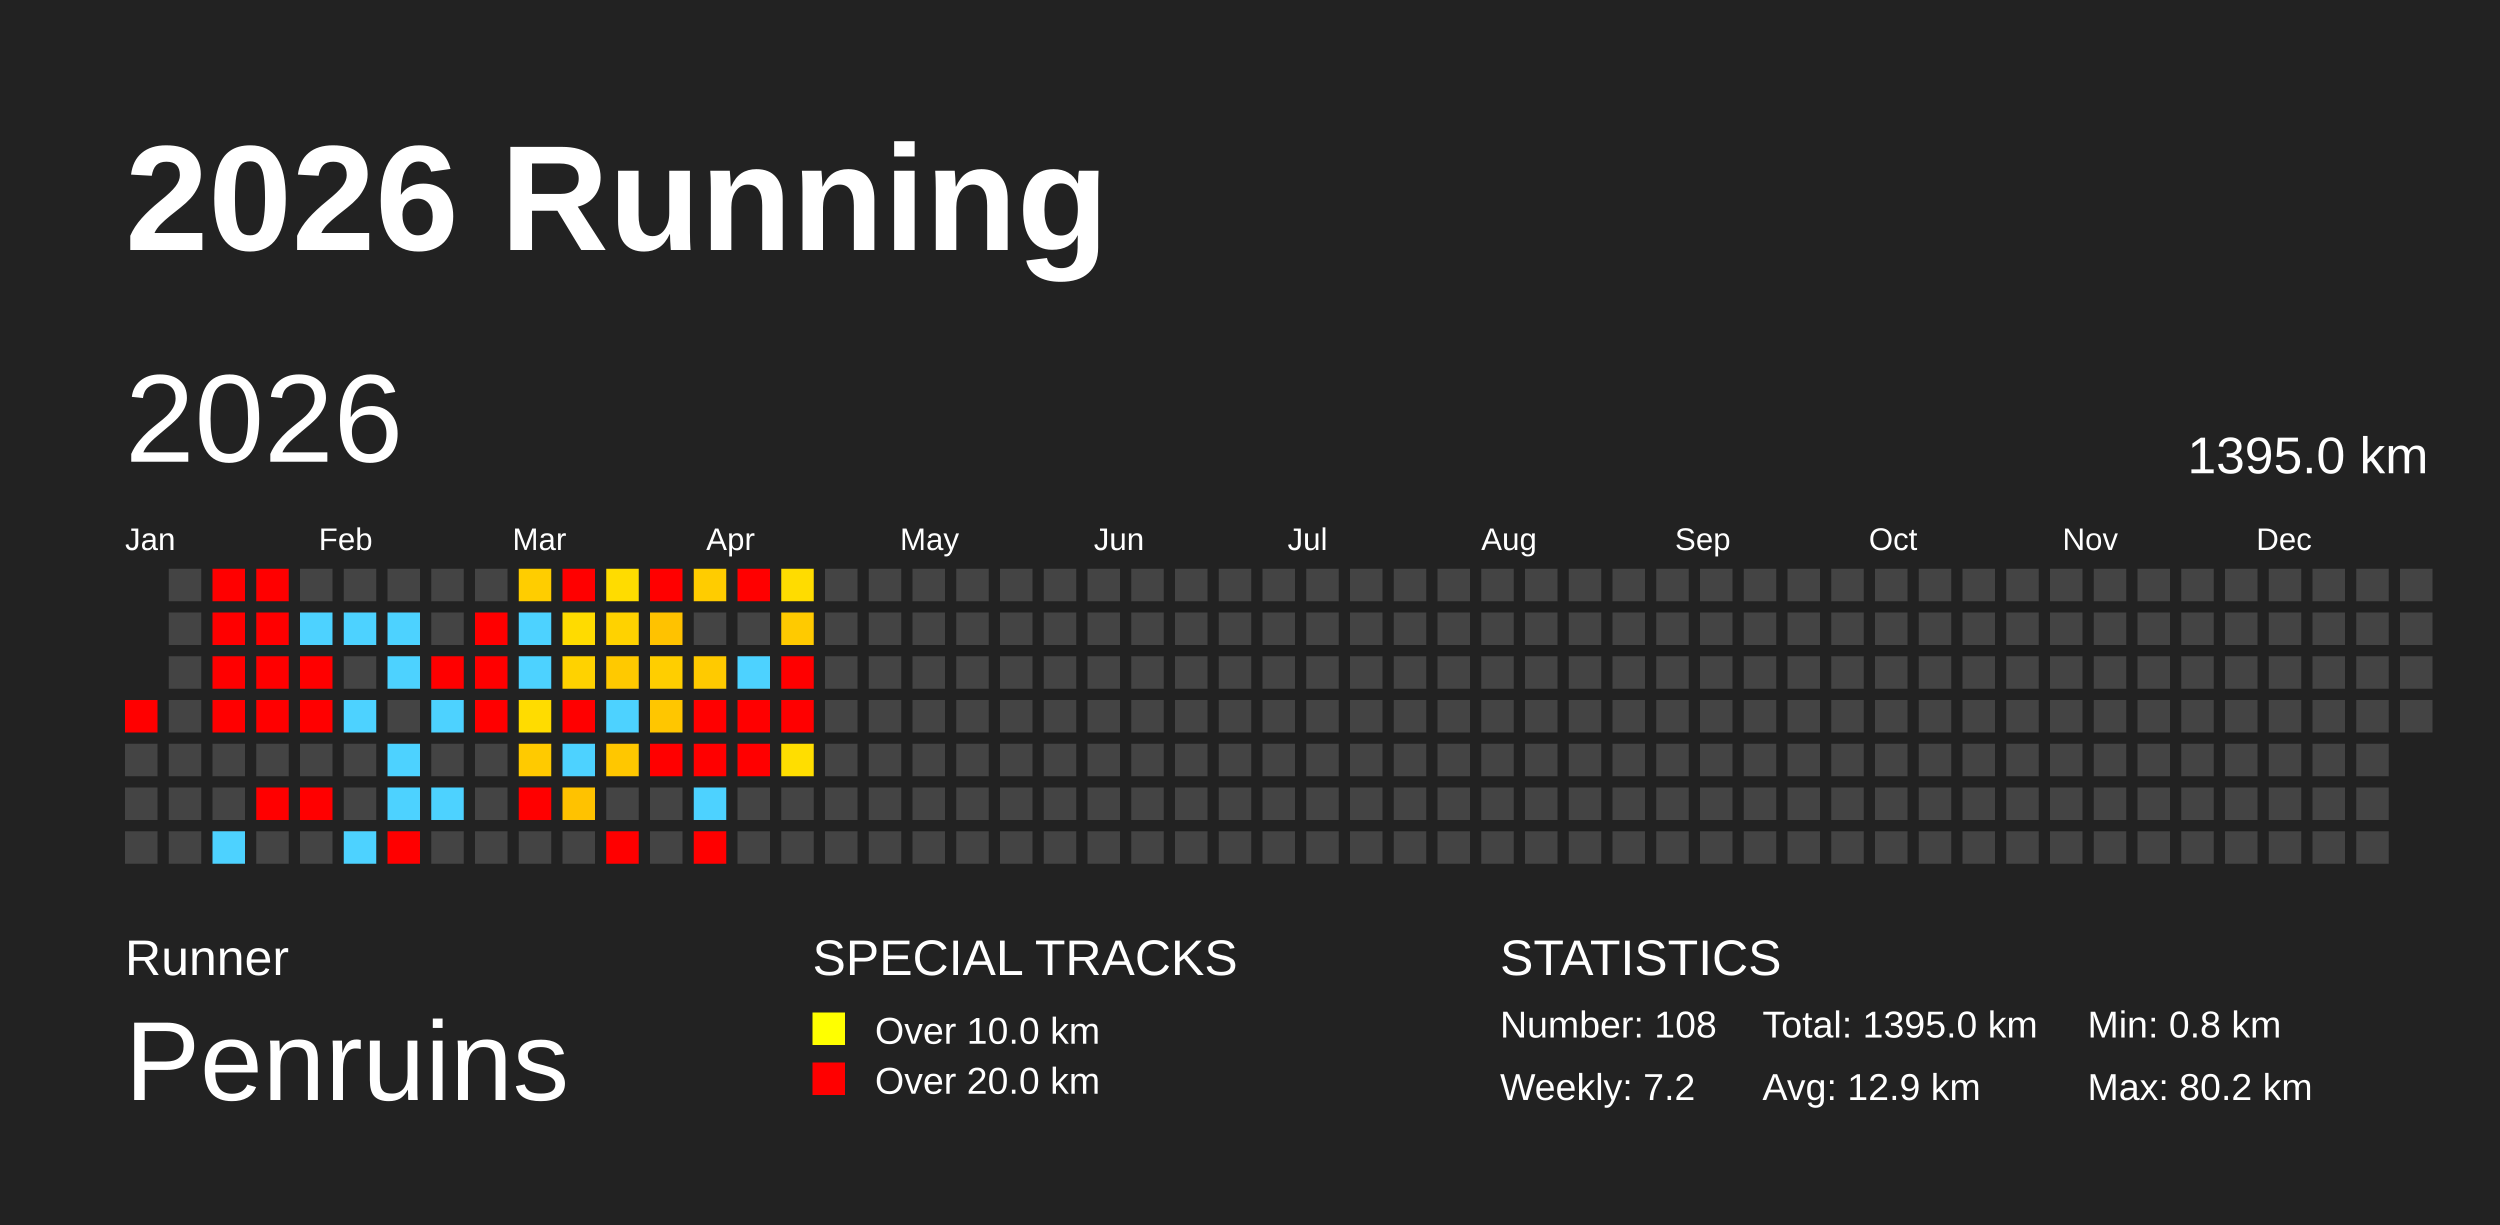
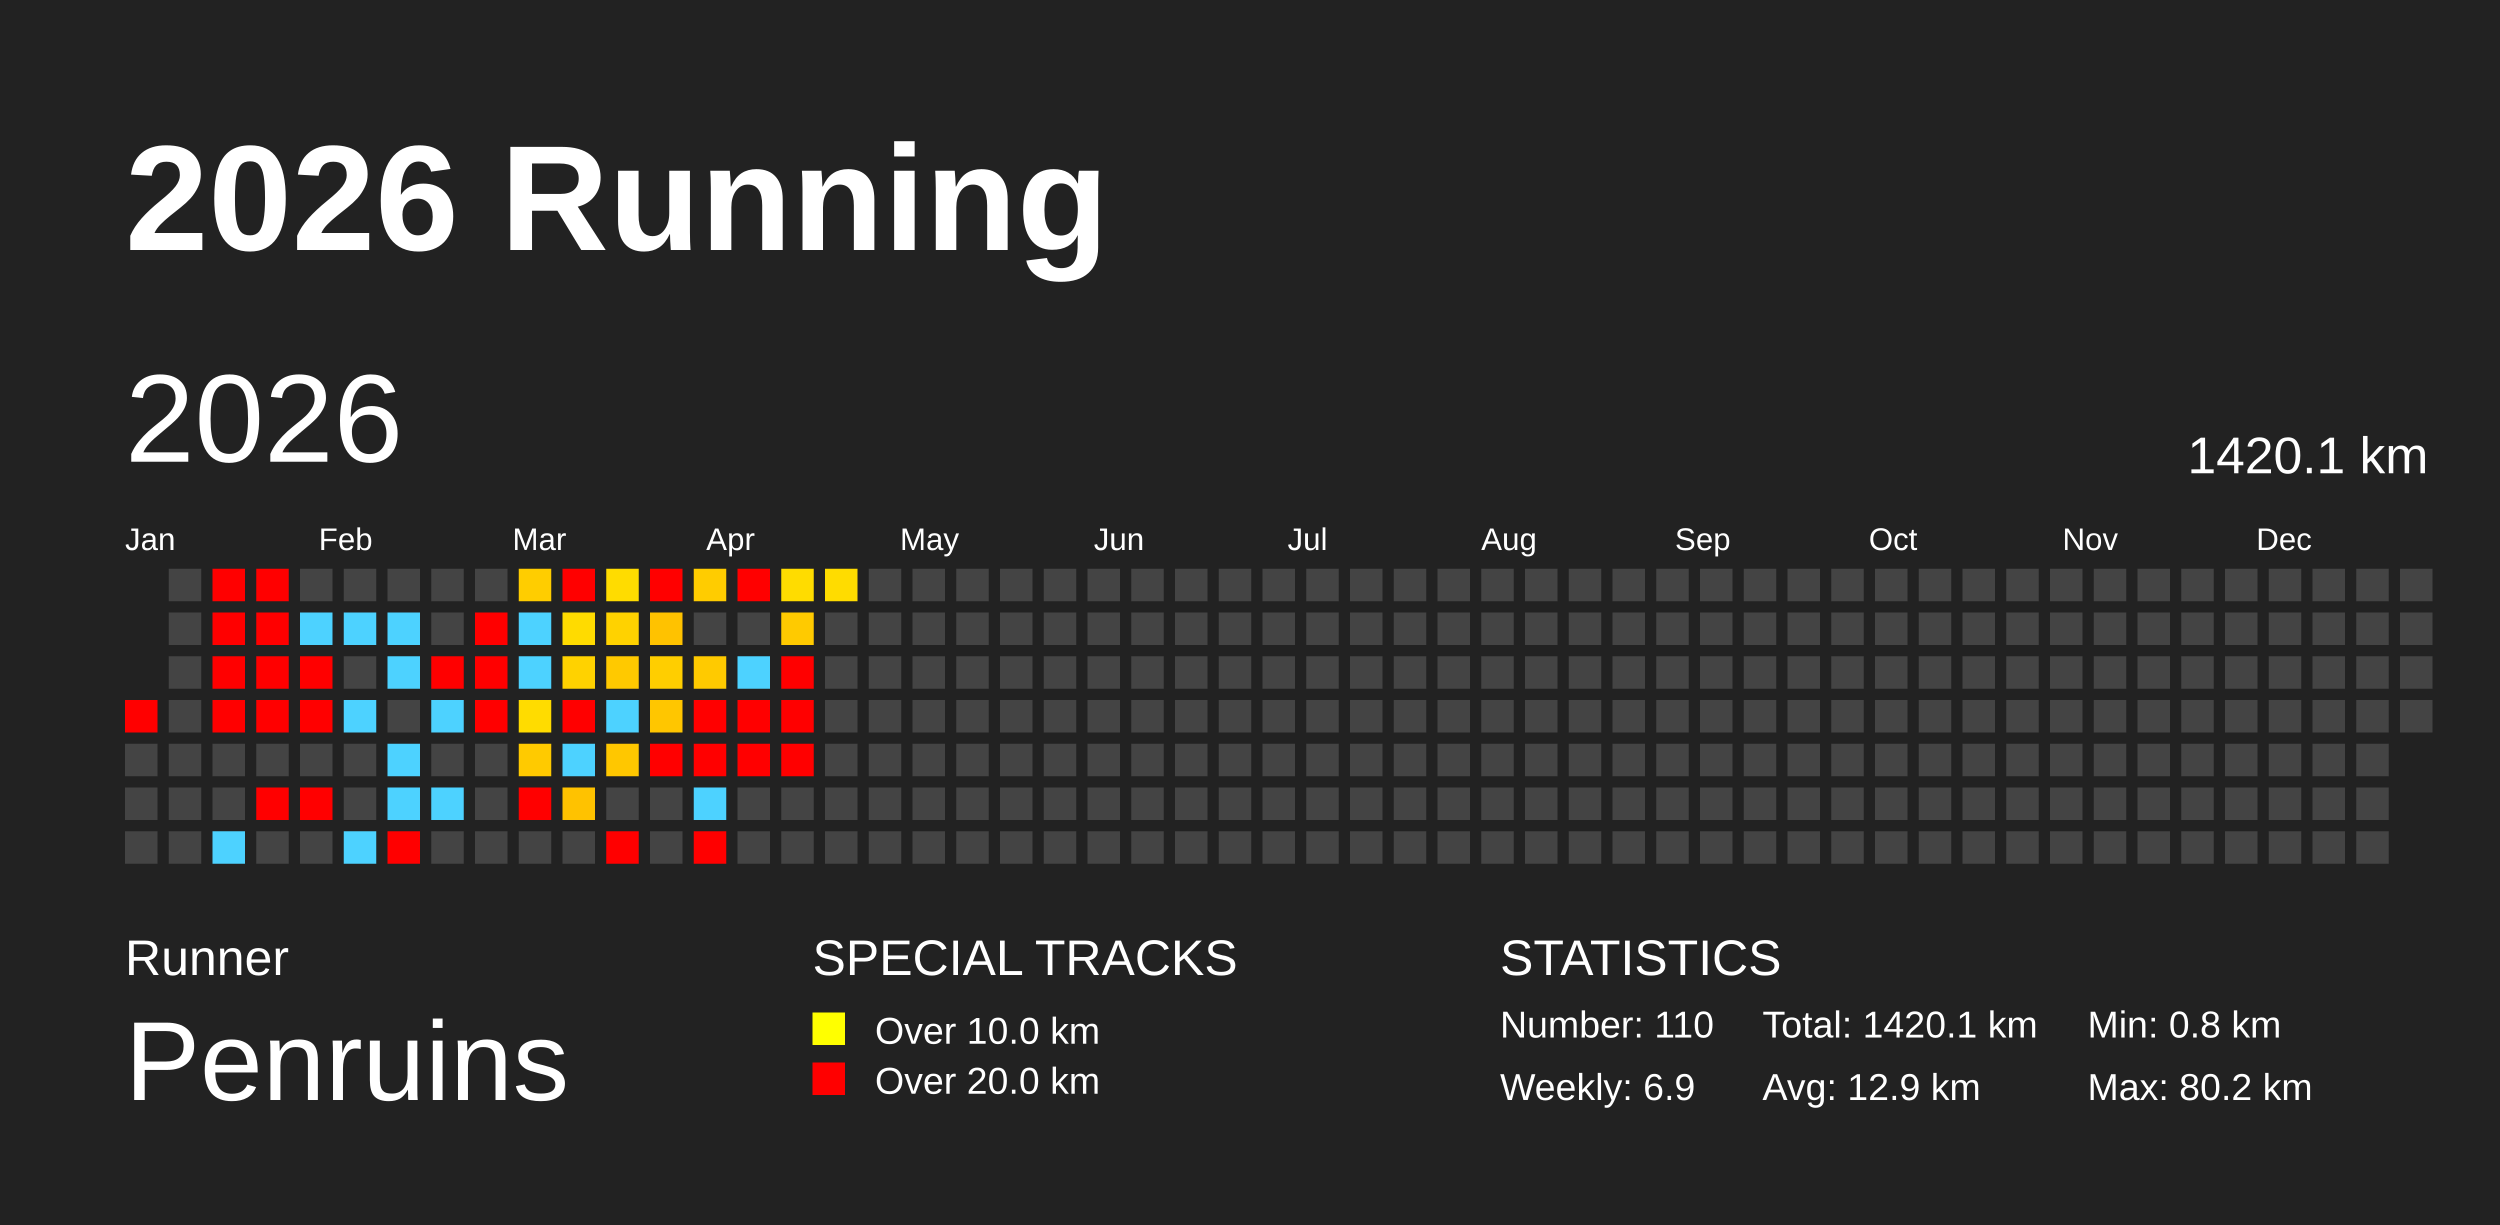
<svg xmlns="http://www.w3.org/2000/svg" baseProfile="full" height="98mm" version="1.1" viewBox="0,0,200,98" width="200mm">
  <defs />
  <rect fill="#222222" height="98" width="200" x="0" y="0" />
  <text fill="#FFFFFF" style="font-size:12px; font-family:Arial; font-weight:bold;" x="10" y="20">2026 Running</text>
  <text fill="#FFFFFF" style="font-size:4px; font-family:Arial" x="10" y="78">Runner</text>
  <text fill="#FFFFFF" style="font-size:9px; font-family:Arial" x="10" y="88">Penruins</text>
  <text fill="#FFFFFF" style="font-size:4px; font-family:Arial" x="65" y="78">SPECIAL TRACKS</text>
  <rect fill="yellow" height="2.6" width="2.6" x="65" y="81" />
  <text fill="#FFFFFF" style="font-size:3px; font-family:Arial" x="70" y="83.5">Over 10.0 km</text>
  <rect fill="red" height="2.6" width="2.6" x="65" y="85" />
  <text fill="#FFFFFF" style="font-size:3px; font-family:Arial" x="70" y="87.5">Over 20.0 km</text>
  <text fill="#FFFFFF" style="font-size:4px; font-family:Arial" x="120" y="78">STATISTICS</text>
-   <text fill="#FFFFFF" style="font-size:3px; font-family:Arial" x="120" y="83">Number: 108</text>
-   <text fill="#FFFFFF" style="font-size:3px; font-family:Arial" x="120" y="88">Weekly: 7.2</text>
-   <text fill="#FFFFFF" style="font-size:3px; font-family:Arial" x="141" y="83">Total: 1395.0 km</text>
+   <text fill="#FFFFFF" style="font-size:3px; font-family:Arial" x="120" y="83">Number: 110</text>
+   <text fill="#FFFFFF" style="font-size:3px; font-family:Arial" x="120" y="88">Weekly: 6.9</text>
+   <text fill="#FFFFFF" style="font-size:3px; font-family:Arial" x="141" y="83">Total: 1420.1 km</text>
  <text fill="#FFFFFF" style="font-size:3px; font-family:Arial" x="141" y="88">Avg: 12.9 km</text>
  <text fill="#FFFFFF" style="font-size:3px; font-family:Arial" x="167" y="83">Min: 0.8 km</text>
  <text fill="#FFFFFF" style="font-size:3px; font-family:Arial" x="167" y="88">Max: 80.2 km</text>
  <text dominant-baseline="hanging" fill="#FFFFFF" style="font-size:10.0px; font-family:Arial;" x="10" y="30">2026</text>
-   <text dominant-baseline="hanging" fill="#FFFFFF" style="font-size:4.125px; font-family:Arial;" x="175" y="35">1395.0 km</text>
+   <text dominant-baseline="hanging" fill="#FFFFFF" style="font-size:4.125px; font-family:Arial;" x="175" y="35">1420.1 km</text>
  <text fill="#FFFFFF" style="font-size:2.5px; font-family:Arial" x="10.0" y="44">Jan</text>
  <text fill="#FFFFFF" style="font-size:2.5px; font-family:Arial" x="25.5" y="44">Feb</text>
  <text fill="#FFFFFF" style="font-size:2.5px; font-family:Arial" x="41.0" y="44">Mar</text>
  <text fill="#FFFFFF" style="font-size:2.5px; font-family:Arial" x="56.5" y="44">Apr</text>
  <text fill="#FFFFFF" style="font-size:2.5px; font-family:Arial" x="72.0" y="44">May</text>
  <text fill="#FFFFFF" style="font-size:2.5px; font-family:Arial" x="87.5" y="44">Jun</text>
  <text fill="#FFFFFF" style="font-size:2.5px; font-family:Arial" x="103.0" y="44">Jul</text>
  <text fill="#FFFFFF" style="font-size:2.5px; font-family:Arial" x="118.5" y="44">Aug</text>
  <text fill="#FFFFFF" style="font-size:2.5px; font-family:Arial" x="134.0" y="44">Sep</text>
  <text fill="#FFFFFF" style="font-size:2.5px; font-family:Arial" x="149.5" y="44">Oct</text>
  <text fill="#FFFFFF" style="font-size:2.5px; font-family:Arial" x="165.0" y="44">Nov</text>
  <text fill="#FFFFFF" style="font-size:2.5px; font-family:Arial" x="180.5" y="44">Dec</text>
  <rect fill="red" height="2.6" width="2.6" x="10.0" y="56.0" />
  <rect fill="#444444" height="2.6" width="2.6" x="10.0" y="59.5" />
  <rect fill="#444444" height="2.6" width="2.6" x="10.0" y="63.0" />
  <rect fill="#444444" height="2.6" width="2.6" x="10.0" y="66.5" />
  <rect fill="#444444" height="2.6" width="2.6" x="13.5" y="45.5" />
  <rect fill="#444444" height="2.6" width="2.6" x="13.5" y="49.0" />
  <rect fill="#444444" height="2.6" width="2.6" x="13.5" y="52.5" />
  <rect fill="#444444" height="2.6" width="2.6" x="13.5" y="56.0" />
  <rect fill="#444444" height="2.6" width="2.6" x="13.5" y="59.5" />
  <rect fill="#444444" height="2.6" width="2.6" x="13.5" y="63.0" />
  <rect fill="#444444" height="2.6" width="2.6" x="13.5" y="66.5" />
  <rect fill="red" height="2.6" width="2.6" x="17.0" y="45.5" />
  <rect fill="red" height="2.6" width="2.6" x="17.0" y="49.0" />
  <rect fill="red" height="2.6" width="2.6" x="17.0" y="52.5" />
  <rect fill="red" height="2.6" width="2.6" x="17.0" y="56.0" />
  <rect fill="#444444" height="2.6" width="2.6" x="17.0" y="59.5" />
  <rect fill="#444444" height="2.6" width="2.6" x="17.0" y="63.0" />
  <rect fill="#4dd2ff" height="2.6" width="2.6" x="17.0" y="66.5" />
  <rect fill="red" height="2.6" width="2.6" x="20.5" y="45.5" />
  <rect fill="red" height="2.6" width="2.6" x="20.5" y="49.0" />
  <rect fill="red" height="2.6" width="2.6" x="20.5" y="52.5" />
  <rect fill="red" height="2.6" width="2.6" x="20.5" y="56.0" />
  <rect fill="#444444" height="2.6" width="2.6" x="20.5" y="59.5" />
  <rect fill="red" height="2.6" width="2.6" x="20.5" y="63.0" />
  <rect fill="#444444" height="2.6" width="2.6" x="20.5" y="66.5" />
  <rect fill="#444444" height="2.6" width="2.6" x="24.0" y="45.5" />
  <rect fill="#4dd2ff" height="2.6" width="2.6" x="24.0" y="49.0" />
  <rect fill="red" height="2.6" width="2.6" x="24.0" y="52.5" />
  <rect fill="red" height="2.6" width="2.6" x="24.0" y="56.0" />
  <rect fill="#444444" height="2.6" width="2.6" x="24.0" y="59.5" />
  <rect fill="red" height="2.6" width="2.6" x="24.0" y="63.0" />
  <rect fill="#444444" height="2.6" width="2.6" x="24.0" y="66.5" />
  <rect fill="#444444" height="2.6" width="2.6" x="27.5" y="45.5" />
  <rect fill="#4dd2ff" height="2.6" width="2.6" x="27.5" y="49.0" />
  <rect fill="#444444" height="2.6" width="2.6" x="27.5" y="52.5" />
  <rect fill="#4dd2ff" height="2.6" width="2.6" x="27.5" y="56.0" />
  <rect fill="#444444" height="2.6" width="2.6" x="27.5" y="59.5" />
  <rect fill="#444444" height="2.6" width="2.6" x="27.5" y="63.0" />
  <rect fill="#4dd2ff" height="2.6" width="2.6" x="27.5" y="66.5" />
  <rect fill="#444444" height="2.6" width="2.6" x="31.0" y="45.5" />
  <rect fill="#4dd2ff" height="2.6" width="2.6" x="31.0" y="49.0" />
  <rect fill="#4dd2ff" height="2.6" width="2.6" x="31.0" y="52.5" />
  <rect fill="#444444" height="2.6" width="2.6" x="31.0" y="56.0" />
  <rect fill="#4dd2ff" height="2.6" width="2.6" x="31.0" y="59.5" />
  <rect fill="#4dd2ff" height="2.6" width="2.6" x="31.0" y="63.0" />
  <rect fill="red" height="2.6" width="2.6" x="31.0" y="66.5" />
  <rect fill="#444444" height="2.6" width="2.6" x="34.5" y="45.5" />
  <rect fill="#444444" height="2.6" width="2.6" x="34.5" y="49.0" />
  <rect fill="red" height="2.6" width="2.6" x="34.5" y="52.5" />
  <rect fill="#4dd2ff" height="2.6" width="2.6" x="34.5" y="56.0" />
  <rect fill="#444444" height="2.6" width="2.6" x="34.5" y="59.5" />
  <rect fill="#4dd2ff" height="2.6" width="2.6" x="34.5" y="63.0" />
  <rect fill="#444444" height="2.6" width="2.6" x="34.5" y="66.5" />
  <rect fill="#444444" height="2.6" width="2.6" x="38.0" y="45.5" />
  <rect fill="red" height="2.6" width="2.6" x="38.0" y="49.0" />
  <rect fill="red" height="2.6" width="2.6" x="38.0" y="52.5" />
  <rect fill="red" height="2.6" width="2.6" x="38.0" y="56.0" />
  <rect fill="#444444" height="2.6" width="2.6" x="38.0" y="59.5" />
  <rect fill="#444444" height="2.6" width="2.6" x="38.0" y="63.0" />
  <rect fill="#444444" height="2.6" width="2.6" x="38.0" y="66.5" />
  <rect fill="#ffcd00" height="2.6" width="2.6" x="41.5" y="45.5" />
  <rect fill="#4dd2ff" height="2.6" width="2.6" x="41.5" y="49.0" />
  <rect fill="#4dd2ff" height="2.6" width="2.6" x="41.5" y="52.5" />
  <rect fill="#ffdc00" height="2.6" width="2.6" x="41.5" y="56.0" />
  <rect fill="#ffca00" height="2.6" width="2.6" x="41.5" y="59.5" />
  <rect fill="red" height="2.6" width="2.6" x="41.5" y="63.0" />
  <rect fill="#444444" height="2.6" width="2.6" x="41.5" y="66.5" />
  <rect fill="red" height="2.6" width="2.6" x="45.0" y="45.5" />
  <rect fill="#ffdb00" height="2.6" width="2.6" x="45.0" y="49.0" />
  <rect fill="#ffd200" height="2.6" width="2.6" x="45.0" y="52.5" />
  <rect fill="red" height="2.6" width="2.6" x="45.0" y="56.0" />
  <rect fill="#4dd2ff" height="2.6" width="2.6" x="45.0" y="59.5" />
  <rect fill="#ffc200" height="2.6" width="2.6" x="45.0" y="63.0" />
  <rect fill="#444444" height="2.6" width="2.6" x="45.0" y="66.5" />
  <rect fill="#ffdc00" height="2.6" width="2.6" x="48.5" y="45.5" />
  <rect fill="#ffd200" height="2.6" width="2.6" x="48.5" y="49.0" />
  <rect fill="#ffc900" height="2.6" width="2.6" x="48.5" y="52.5" />
  <rect fill="#4dd2ff" height="2.6" width="2.6" x="48.5" y="56.0" />
  <rect fill="#ffc700" height="2.6" width="2.6" x="48.5" y="59.5" />
  <rect fill="#444444" height="2.6" width="2.6" x="48.5" y="63.0" />
  <rect fill="red" height="2.6" width="2.6" x="48.5" y="66.5" />
  <rect fill="red" height="2.6" width="2.6" x="52.0" y="45.5" />
  <rect fill="#ffc200" height="2.6" width="2.6" x="52.0" y="49.0" />
  <rect fill="#ffce00" height="2.6" width="2.6" x="52.0" y="52.5" />
  <rect fill="#ffc600" height="2.6" width="2.6" x="52.0" y="56.0" />
  <rect fill="red" height="2.6" width="2.6" x="52.0" y="59.5" />
  <rect fill="#444444" height="2.6" width="2.6" x="52.0" y="63.0" />
  <rect fill="#444444" height="2.6" width="2.6" x="52.0" y="66.5" />
  <rect fill="#ffcc00" height="2.6" width="2.6" x="55.5" y="45.5" />
  <rect fill="#444444" height="2.6" width="2.6" x="55.5" y="49.0" />
  <rect fill="#ffca00" height="2.6" width="2.6" x="55.5" y="52.5" />
  <rect fill="red" height="2.6" width="2.6" x="55.5" y="56.0" />
  <rect fill="red" height="2.6" width="2.6" x="55.5" y="59.5" />
  <rect fill="#4dd2ff" height="2.6" width="2.6" x="55.5" y="63.0" />
  <rect fill="red" height="2.6" width="2.6" x="55.5" y="66.5" />
  <rect fill="red" height="2.6" width="2.6" x="59.0" y="45.5" />
  <rect fill="#444444" height="2.6" width="2.6" x="59.0" y="49.0" />
  <rect fill="#4dd2ff" height="2.6" width="2.6" x="59.0" y="52.5" />
  <rect fill="red" height="2.6" width="2.6" x="59.0" y="56.0" />
  <rect fill="red" height="2.6" width="2.6" x="59.0" y="59.5" />
  <rect fill="#444444" height="2.6" width="2.6" x="59.0" y="63.0" />
  <rect fill="#444444" height="2.6" width="2.6" x="59.0" y="66.5" />
  <rect fill="#ffdc00" height="2.6" width="2.6" x="62.5" y="45.5" />
  <rect fill="#ffca00" height="2.6" width="2.6" x="62.5" y="49.0" />
  <rect fill="red" height="2.6" width="2.6" x="62.5" y="52.5" />
  <rect fill="red" height="2.6" width="2.6" x="62.5" y="56.0" />
-   <rect fill="#ffde00" height="2.6" width="2.6" x="62.5" y="59.5" />
+   <rect fill="red" height="2.6" width="2.6" x="62.5" y="59.5" />
  <rect fill="#444444" height="2.6" width="2.6" x="62.5" y="63.0" />
  <rect fill="#444444" height="2.6" width="2.6" x="62.5" y="66.5" />
-   <rect fill="#444444" height="2.6" width="2.6" x="66.0" y="45.5" />
+   <rect fill="#ffdc00" height="2.6" width="2.6" x="66.0" y="45.5" />
  <rect fill="#444444" height="2.6" width="2.6" x="66.0" y="49.0" />
  <rect fill="#444444" height="2.6" width="2.6" x="66.0" y="52.5" />
  <rect fill="#444444" height="2.6" width="2.6" x="66.0" y="56.0" />
  <rect fill="#444444" height="2.6" width="2.6" x="66.0" y="59.5" />
  <rect fill="#444444" height="2.6" width="2.6" x="66.0" y="63.0" />
  <rect fill="#444444" height="2.6" width="2.6" x="66.0" y="66.5" />
  <rect fill="#444444" height="2.6" width="2.6" x="69.5" y="45.5" />
  <rect fill="#444444" height="2.6" width="2.6" x="69.5" y="49.0" />
  <rect fill="#444444" height="2.6" width="2.6" x="69.5" y="52.5" />
  <rect fill="#444444" height="2.6" width="2.6" x="69.5" y="56.0" />
  <rect fill="#444444" height="2.6" width="2.6" x="69.5" y="59.5" />
  <rect fill="#444444" height="2.6" width="2.6" x="69.5" y="63.0" />
  <rect fill="#444444" height="2.6" width="2.6" x="69.5" y="66.5" />
  <rect fill="#444444" height="2.6" width="2.6" x="73.0" y="45.5" />
  <rect fill="#444444" height="2.6" width="2.6" x="73.0" y="49.0" />
  <rect fill="#444444" height="2.6" width="2.6" x="73.0" y="52.5" />
  <rect fill="#444444" height="2.6" width="2.6" x="73.0" y="56.0" />
  <rect fill="#444444" height="2.6" width="2.6" x="73.0" y="59.5" />
  <rect fill="#444444" height="2.6" width="2.6" x="73.0" y="63.0" />
  <rect fill="#444444" height="2.6" width="2.6" x="73.0" y="66.5" />
  <rect fill="#444444" height="2.6" width="2.6" x="76.5" y="45.5" />
  <rect fill="#444444" height="2.6" width="2.6" x="76.5" y="49.0" />
  <rect fill="#444444" height="2.6" width="2.6" x="76.5" y="52.5" />
  <rect fill="#444444" height="2.6" width="2.6" x="76.5" y="56.0" />
  <rect fill="#444444" height="2.6" width="2.6" x="76.5" y="59.5" />
  <rect fill="#444444" height="2.6" width="2.6" x="76.5" y="63.0" />
  <rect fill="#444444" height="2.6" width="2.6" x="76.5" y="66.5" />
  <rect fill="#444444" height="2.6" width="2.6" x="80.0" y="45.5" />
  <rect fill="#444444" height="2.6" width="2.6" x="80.0" y="49.0" />
  <rect fill="#444444" height="2.6" width="2.6" x="80.0" y="52.5" />
  <rect fill="#444444" height="2.6" width="2.6" x="80.0" y="56.0" />
  <rect fill="#444444" height="2.6" width="2.6" x="80.0" y="59.5" />
  <rect fill="#444444" height="2.6" width="2.6" x="80.0" y="63.0" />
  <rect fill="#444444" height="2.6" width="2.6" x="80.0" y="66.5" />
  <rect fill="#444444" height="2.6" width="2.6" x="83.5" y="45.5" />
  <rect fill="#444444" height="2.6" width="2.6" x="83.5" y="49.0" />
  <rect fill="#444444" height="2.6" width="2.6" x="83.5" y="52.5" />
  <rect fill="#444444" height="2.6" width="2.6" x="83.5" y="56.0" />
  <rect fill="#444444" height="2.6" width="2.6" x="83.5" y="59.5" />
  <rect fill="#444444" height="2.6" width="2.6" x="83.5" y="63.0" />
  <rect fill="#444444" height="2.6" width="2.6" x="83.5" y="66.5" />
  <rect fill="#444444" height="2.6" width="2.6" x="87.0" y="45.5" />
  <rect fill="#444444" height="2.6" width="2.6" x="87.0" y="49.0" />
  <rect fill="#444444" height="2.6" width="2.6" x="87.0" y="52.5" />
  <rect fill="#444444" height="2.6" width="2.6" x="87.0" y="56.0" />
  <rect fill="#444444" height="2.6" width="2.6" x="87.0" y="59.5" />
  <rect fill="#444444" height="2.6" width="2.6" x="87.0" y="63.0" />
  <rect fill="#444444" height="2.6" width="2.6" x="87.0" y="66.5" />
  <rect fill="#444444" height="2.6" width="2.6" x="90.5" y="45.5" />
  <rect fill="#444444" height="2.6" width="2.6" x="90.5" y="49.0" />
  <rect fill="#444444" height="2.6" width="2.6" x="90.5" y="52.5" />
  <rect fill="#444444" height="2.6" width="2.6" x="90.5" y="56.0" />
  <rect fill="#444444" height="2.6" width="2.6" x="90.5" y="59.5" />
  <rect fill="#444444" height="2.6" width="2.6" x="90.5" y="63.0" />
  <rect fill="#444444" height="2.6" width="2.6" x="90.5" y="66.5" />
  <rect fill="#444444" height="2.6" width="2.6" x="94.0" y="45.5" />
  <rect fill="#444444" height="2.6" width="2.6" x="94.0" y="49.0" />
  <rect fill="#444444" height="2.6" width="2.6" x="94.0" y="52.5" />
  <rect fill="#444444" height="2.6" width="2.6" x="94.0" y="56.0" />
  <rect fill="#444444" height="2.6" width="2.6" x="94.0" y="59.5" />
  <rect fill="#444444" height="2.6" width="2.6" x="94.0" y="63.0" />
  <rect fill="#444444" height="2.6" width="2.6" x="94.0" y="66.5" />
  <rect fill="#444444" height="2.6" width="2.6" x="97.5" y="45.5" />
  <rect fill="#444444" height="2.6" width="2.6" x="97.5" y="49.0" />
  <rect fill="#444444" height="2.6" width="2.6" x="97.5" y="52.5" />
  <rect fill="#444444" height="2.6" width="2.6" x="97.5" y="56.0" />
  <rect fill="#444444" height="2.6" width="2.6" x="97.5" y="59.5" />
  <rect fill="#444444" height="2.6" width="2.6" x="97.5" y="63.0" />
  <rect fill="#444444" height="2.6" width="2.6" x="97.5" y="66.5" />
  <rect fill="#444444" height="2.6" width="2.6" x="101.0" y="45.5" />
  <rect fill="#444444" height="2.6" width="2.6" x="101.0" y="49.0" />
  <rect fill="#444444" height="2.6" width="2.6" x="101.0" y="52.5" />
  <rect fill="#444444" height="2.6" width="2.6" x="101.0" y="56.0" />
  <rect fill="#444444" height="2.6" width="2.6" x="101.0" y="59.5" />
  <rect fill="#444444" height="2.6" width="2.6" x="101.0" y="63.0" />
  <rect fill="#444444" height="2.6" width="2.6" x="101.0" y="66.5" />
  <rect fill="#444444" height="2.6" width="2.6" x="104.5" y="45.5" />
  <rect fill="#444444" height="2.6" width="2.6" x="104.5" y="49.0" />
  <rect fill="#444444" height="2.6" width="2.6" x="104.5" y="52.5" />
  <rect fill="#444444" height="2.6" width="2.6" x="104.5" y="56.0" />
  <rect fill="#444444" height="2.6" width="2.6" x="104.5" y="59.5" />
  <rect fill="#444444" height="2.6" width="2.6" x="104.5" y="63.0" />
  <rect fill="#444444" height="2.6" width="2.6" x="104.5" y="66.5" />
  <rect fill="#444444" height="2.6" width="2.6" x="108.0" y="45.5" />
  <rect fill="#444444" height="2.6" width="2.6" x="108.0" y="49.0" />
  <rect fill="#444444" height="2.6" width="2.6" x="108.0" y="52.5" />
  <rect fill="#444444" height="2.6" width="2.6" x="108.0" y="56.0" />
  <rect fill="#444444" height="2.6" width="2.6" x="108.0" y="59.5" />
  <rect fill="#444444" height="2.6" width="2.6" x="108.0" y="63.0" />
  <rect fill="#444444" height="2.6" width="2.6" x="108.0" y="66.5" />
  <rect fill="#444444" height="2.6" width="2.6" x="111.5" y="45.5" />
  <rect fill="#444444" height="2.6" width="2.6" x="111.5" y="49.0" />
  <rect fill="#444444" height="2.6" width="2.6" x="111.5" y="52.5" />
  <rect fill="#444444" height="2.6" width="2.6" x="111.5" y="56.0" />
  <rect fill="#444444" height="2.6" width="2.6" x="111.5" y="59.5" />
  <rect fill="#444444" height="2.6" width="2.6" x="111.5" y="63.0" />
  <rect fill="#444444" height="2.6" width="2.6" x="111.5" y="66.5" />
  <rect fill="#444444" height="2.6" width="2.6" x="115.0" y="45.5" />
  <rect fill="#444444" height="2.6" width="2.6" x="115.0" y="49.0" />
  <rect fill="#444444" height="2.6" width="2.6" x="115.0" y="52.5" />
  <rect fill="#444444" height="2.6" width="2.6" x="115.0" y="56.0" />
  <rect fill="#444444" height="2.6" width="2.6" x="115.0" y="59.5" />
  <rect fill="#444444" height="2.6" width="2.6" x="115.0" y="63.0" />
  <rect fill="#444444" height="2.6" width="2.6" x="115.0" y="66.5" />
  <rect fill="#444444" height="2.6" width="2.6" x="118.5" y="45.5" />
  <rect fill="#444444" height="2.6" width="2.6" x="118.5" y="49.0" />
  <rect fill="#444444" height="2.6" width="2.6" x="118.5" y="52.5" />
  <rect fill="#444444" height="2.6" width="2.6" x="118.5" y="56.0" />
  <rect fill="#444444" height="2.6" width="2.6" x="118.5" y="59.5" />
  <rect fill="#444444" height="2.6" width="2.6" x="118.5" y="63.0" />
  <rect fill="#444444" height="2.6" width="2.6" x="118.5" y="66.5" />
  <rect fill="#444444" height="2.6" width="2.6" x="122.0" y="45.5" />
  <rect fill="#444444" height="2.6" width="2.6" x="122.0" y="49.0" />
  <rect fill="#444444" height="2.6" width="2.6" x="122.0" y="52.5" />
  <rect fill="#444444" height="2.6" width="2.6" x="122.0" y="56.0" />
  <rect fill="#444444" height="2.6" width="2.6" x="122.0" y="59.5" />
  <rect fill="#444444" height="2.6" width="2.6" x="122.0" y="63.0" />
  <rect fill="#444444" height="2.6" width="2.6" x="122.0" y="66.5" />
  <rect fill="#444444" height="2.6" width="2.6" x="125.5" y="45.5" />
  <rect fill="#444444" height="2.6" width="2.6" x="125.5" y="49.0" />
  <rect fill="#444444" height="2.6" width="2.6" x="125.5" y="52.5" />
  <rect fill="#444444" height="2.6" width="2.6" x="125.5" y="56.0" />
  <rect fill="#444444" height="2.6" width="2.6" x="125.5" y="59.5" />
  <rect fill="#444444" height="2.6" width="2.6" x="125.5" y="63.0" />
  <rect fill="#444444" height="2.6" width="2.6" x="125.5" y="66.5" />
  <rect fill="#444444" height="2.6" width="2.6" x="129.0" y="45.5" />
  <rect fill="#444444" height="2.6" width="2.6" x="129.0" y="49.0" />
  <rect fill="#444444" height="2.6" width="2.6" x="129.0" y="52.5" />
  <rect fill="#444444" height="2.6" width="2.6" x="129.0" y="56.0" />
  <rect fill="#444444" height="2.6" width="2.6" x="129.0" y="59.5" />
  <rect fill="#444444" height="2.6" width="2.6" x="129.0" y="63.0" />
  <rect fill="#444444" height="2.6" width="2.6" x="129.0" y="66.5" />
  <rect fill="#444444" height="2.6" width="2.6" x="132.5" y="45.5" />
  <rect fill="#444444" height="2.6" width="2.6" x="132.5" y="49.0" />
  <rect fill="#444444" height="2.6" width="2.6" x="132.5" y="52.5" />
  <rect fill="#444444" height="2.6" width="2.6" x="132.5" y="56.0" />
  <rect fill="#444444" height="2.6" width="2.6" x="132.5" y="59.5" />
  <rect fill="#444444" height="2.6" width="2.6" x="132.5" y="63.0" />
  <rect fill="#444444" height="2.6" width="2.6" x="132.5" y="66.5" />
  <rect fill="#444444" height="2.6" width="2.6" x="136.0" y="45.5" />
  <rect fill="#444444" height="2.6" width="2.6" x="136.0" y="49.0" />
  <rect fill="#444444" height="2.6" width="2.6" x="136.0" y="52.5" />
  <rect fill="#444444" height="2.6" width="2.6" x="136.0" y="56.0" />
  <rect fill="#444444" height="2.6" width="2.6" x="136.0" y="59.5" />
  <rect fill="#444444" height="2.6" width="2.6" x="136.0" y="63.0" />
  <rect fill="#444444" height="2.6" width="2.6" x="136.0" y="66.5" />
  <rect fill="#444444" height="2.6" width="2.6" x="139.5" y="45.5" />
  <rect fill="#444444" height="2.6" width="2.6" x="139.5" y="49.0" />
  <rect fill="#444444" height="2.6" width="2.6" x="139.5" y="52.5" />
  <rect fill="#444444" height="2.6" width="2.6" x="139.5" y="56.0" />
  <rect fill="#444444" height="2.6" width="2.6" x="139.5" y="59.5" />
  <rect fill="#444444" height="2.6" width="2.6" x="139.5" y="63.0" />
  <rect fill="#444444" height="2.6" width="2.6" x="139.5" y="66.5" />
  <rect fill="#444444" height="2.6" width="2.6" x="143.0" y="45.5" />
  <rect fill="#444444" height="2.6" width="2.6" x="143.0" y="49.0" />
  <rect fill="#444444" height="2.6" width="2.6" x="143.0" y="52.5" />
  <rect fill="#444444" height="2.6" width="2.6" x="143.0" y="56.0" />
  <rect fill="#444444" height="2.6" width="2.6" x="143.0" y="59.5" />
  <rect fill="#444444" height="2.6" width="2.6" x="143.0" y="63.0" />
  <rect fill="#444444" height="2.6" width="2.6" x="143.0" y="66.5" />
  <rect fill="#444444" height="2.6" width="2.6" x="146.5" y="45.5" />
  <rect fill="#444444" height="2.6" width="2.6" x="146.5" y="49.0" />
  <rect fill="#444444" height="2.6" width="2.6" x="146.5" y="52.5" />
  <rect fill="#444444" height="2.6" width="2.6" x="146.5" y="56.0" />
  <rect fill="#444444" height="2.6" width="2.6" x="146.5" y="59.5" />
  <rect fill="#444444" height="2.6" width="2.6" x="146.5" y="63.0" />
  <rect fill="#444444" height="2.6" width="2.6" x="146.5" y="66.5" />
  <rect fill="#444444" height="2.6" width="2.6" x="150.0" y="45.5" />
  <rect fill="#444444" height="2.6" width="2.6" x="150.0" y="49.0" />
  <rect fill="#444444" height="2.6" width="2.6" x="150.0" y="52.5" />
  <rect fill="#444444" height="2.6" width="2.6" x="150.0" y="56.0" />
  <rect fill="#444444" height="2.6" width="2.6" x="150.0" y="59.5" />
  <rect fill="#444444" height="2.6" width="2.6" x="150.0" y="63.0" />
  <rect fill="#444444" height="2.6" width="2.6" x="150.0" y="66.5" />
  <rect fill="#444444" height="2.6" width="2.6" x="153.5" y="45.5" />
  <rect fill="#444444" height="2.6" width="2.6" x="153.5" y="49.0" />
  <rect fill="#444444" height="2.6" width="2.6" x="153.5" y="52.5" />
  <rect fill="#444444" height="2.6" width="2.6" x="153.5" y="56.0" />
  <rect fill="#444444" height="2.6" width="2.6" x="153.5" y="59.5" />
  <rect fill="#444444" height="2.6" width="2.6" x="153.5" y="63.0" />
  <rect fill="#444444" height="2.6" width="2.6" x="153.5" y="66.5" />
  <rect fill="#444444" height="2.6" width="2.6" x="157.0" y="45.5" />
  <rect fill="#444444" height="2.6" width="2.6" x="157.0" y="49.0" />
  <rect fill="#444444" height="2.6" width="2.6" x="157.0" y="52.5" />
  <rect fill="#444444" height="2.6" width="2.6" x="157.0" y="56.0" />
  <rect fill="#444444" height="2.6" width="2.6" x="157.0" y="59.5" />
  <rect fill="#444444" height="2.6" width="2.6" x="157.0" y="63.0" />
  <rect fill="#444444" height="2.6" width="2.6" x="157.0" y="66.5" />
  <rect fill="#444444" height="2.6" width="2.6" x="160.5" y="45.5" />
  <rect fill="#444444" height="2.6" width="2.6" x="160.5" y="49.0" />
  <rect fill="#444444" height="2.6" width="2.6" x="160.5" y="52.5" />
  <rect fill="#444444" height="2.6" width="2.6" x="160.5" y="56.0" />
  <rect fill="#444444" height="2.6" width="2.6" x="160.5" y="59.5" />
  <rect fill="#444444" height="2.6" width="2.6" x="160.5" y="63.0" />
  <rect fill="#444444" height="2.6" width="2.6" x="160.5" y="66.5" />
  <rect fill="#444444" height="2.6" width="2.6" x="164.0" y="45.5" />
  <rect fill="#444444" height="2.6" width="2.6" x="164.0" y="49.0" />
  <rect fill="#444444" height="2.6" width="2.6" x="164.0" y="52.5" />
  <rect fill="#444444" height="2.6" width="2.6" x="164.0" y="56.0" />
  <rect fill="#444444" height="2.6" width="2.6" x="164.0" y="59.5" />
  <rect fill="#444444" height="2.6" width="2.6" x="164.0" y="63.0" />
  <rect fill="#444444" height="2.6" width="2.6" x="164.0" y="66.5" />
  <rect fill="#444444" height="2.6" width="2.6" x="167.5" y="45.5" />
  <rect fill="#444444" height="2.6" width="2.6" x="167.5" y="49.0" />
  <rect fill="#444444" height="2.6" width="2.6" x="167.5" y="52.5" />
  <rect fill="#444444" height="2.6" width="2.6" x="167.5" y="56.0" />
  <rect fill="#444444" height="2.6" width="2.6" x="167.5" y="59.5" />
  <rect fill="#444444" height="2.6" width="2.6" x="167.5" y="63.0" />
  <rect fill="#444444" height="2.6" width="2.6" x="167.5" y="66.5" />
  <rect fill="#444444" height="2.6" width="2.6" x="171.0" y="45.5" />
  <rect fill="#444444" height="2.6" width="2.6" x="171.0" y="49.0" />
  <rect fill="#444444" height="2.6" width="2.6" x="171.0" y="52.5" />
  <rect fill="#444444" height="2.6" width="2.6" x="171.0" y="56.0" />
  <rect fill="#444444" height="2.6" width="2.6" x="171.0" y="59.5" />
  <rect fill="#444444" height="2.6" width="2.6" x="171.0" y="63.0" />
  <rect fill="#444444" height="2.6" width="2.6" x="171.0" y="66.5" />
  <rect fill="#444444" height="2.6" width="2.6" x="174.5" y="45.5" />
  <rect fill="#444444" height="2.6" width="2.6" x="174.5" y="49.0" />
  <rect fill="#444444" height="2.6" width="2.6" x="174.5" y="52.5" />
  <rect fill="#444444" height="2.6" width="2.6" x="174.5" y="56.0" />
  <rect fill="#444444" height="2.6" width="2.6" x="174.5" y="59.5" />
  <rect fill="#444444" height="2.6" width="2.6" x="174.5" y="63.0" />
  <rect fill="#444444" height="2.6" width="2.6" x="174.5" y="66.5" />
  <rect fill="#444444" height="2.6" width="2.6" x="178.0" y="45.5" />
  <rect fill="#444444" height="2.6" width="2.6" x="178.0" y="49.0" />
  <rect fill="#444444" height="2.6" width="2.6" x="178.0" y="52.5" />
  <rect fill="#444444" height="2.6" width="2.6" x="178.0" y="56.0" />
  <rect fill="#444444" height="2.6" width="2.6" x="178.0" y="59.5" />
  <rect fill="#444444" height="2.6" width="2.6" x="178.0" y="63.0" />
  <rect fill="#444444" height="2.6" width="2.6" x="178.0" y="66.5" />
  <rect fill="#444444" height="2.6" width="2.6" x="181.5" y="45.5" />
  <rect fill="#444444" height="2.6" width="2.6" x="181.5" y="49.0" />
  <rect fill="#444444" height="2.6" width="2.6" x="181.5" y="52.5" />
  <rect fill="#444444" height="2.6" width="2.6" x="181.5" y="56.0" />
  <rect fill="#444444" height="2.6" width="2.6" x="181.5" y="59.5" />
  <rect fill="#444444" height="2.6" width="2.6" x="181.5" y="63.0" />
  <rect fill="#444444" height="2.6" width="2.6" x="181.5" y="66.5" />
  <rect fill="#444444" height="2.6" width="2.6" x="185.0" y="45.5" />
  <rect fill="#444444" height="2.6" width="2.6" x="185.0" y="49.0" />
  <rect fill="#444444" height="2.6" width="2.6" x="185.0" y="52.5" />
  <rect fill="#444444" height="2.6" width="2.6" x="185.0" y="56.0" />
  <rect fill="#444444" height="2.6" width="2.6" x="185.0" y="59.5" />
  <rect fill="#444444" height="2.6" width="2.6" x="185.0" y="63.0" />
  <rect fill="#444444" height="2.6" width="2.6" x="185.0" y="66.5" />
  <rect fill="#444444" height="2.6" width="2.6" x="188.5" y="45.5" />
  <rect fill="#444444" height="2.6" width="2.6" x="188.5" y="49.0" />
  <rect fill="#444444" height="2.6" width="2.6" x="188.5" y="52.5" />
  <rect fill="#444444" height="2.6" width="2.6" x="188.5" y="56.0" />
  <rect fill="#444444" height="2.6" width="2.6" x="188.5" y="59.5" />
  <rect fill="#444444" height="2.6" width="2.6" x="188.5" y="63.0" />
  <rect fill="#444444" height="2.6" width="2.6" x="188.5" y="66.5" />
  <rect fill="#444444" height="2.6" width="2.6" x="192.0" y="45.5" />
  <rect fill="#444444" height="2.6" width="2.6" x="192.0" y="49.0" />
  <rect fill="#444444" height="2.6" width="2.6" x="192.0" y="52.5" />
  <rect fill="#444444" height="2.6" width="2.6" x="192.0" y="56.0" />
</svg>
